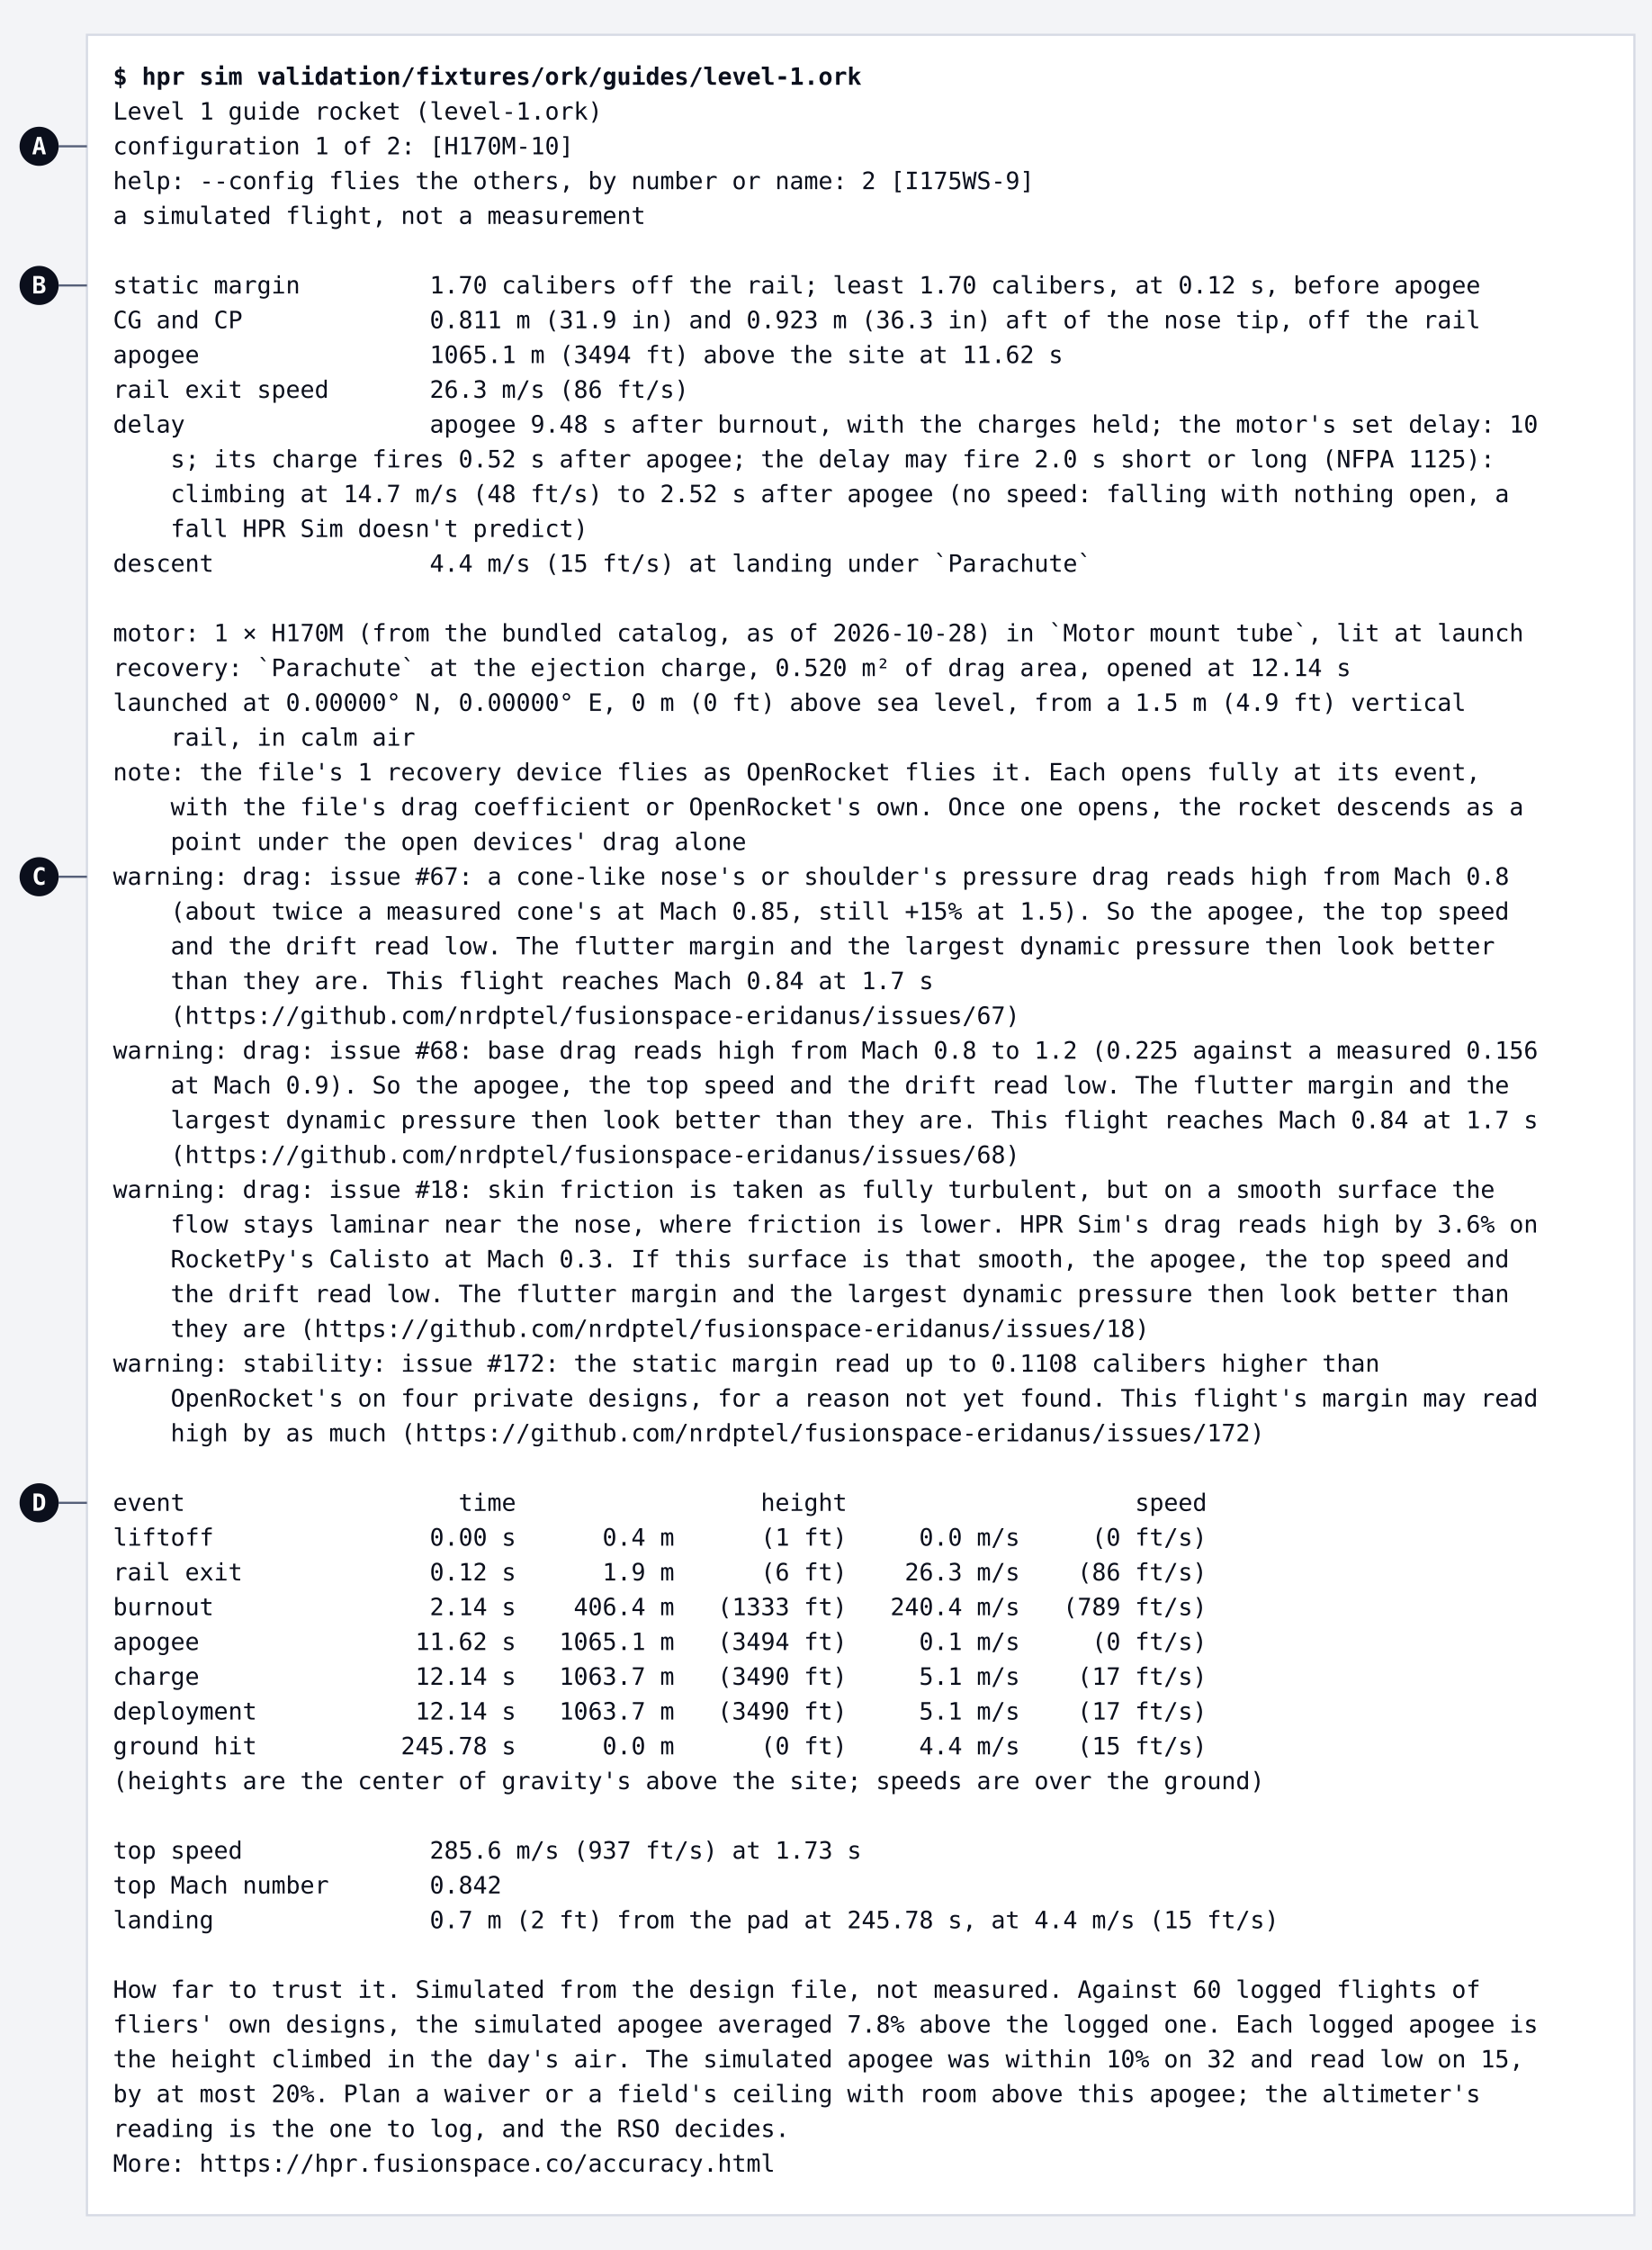
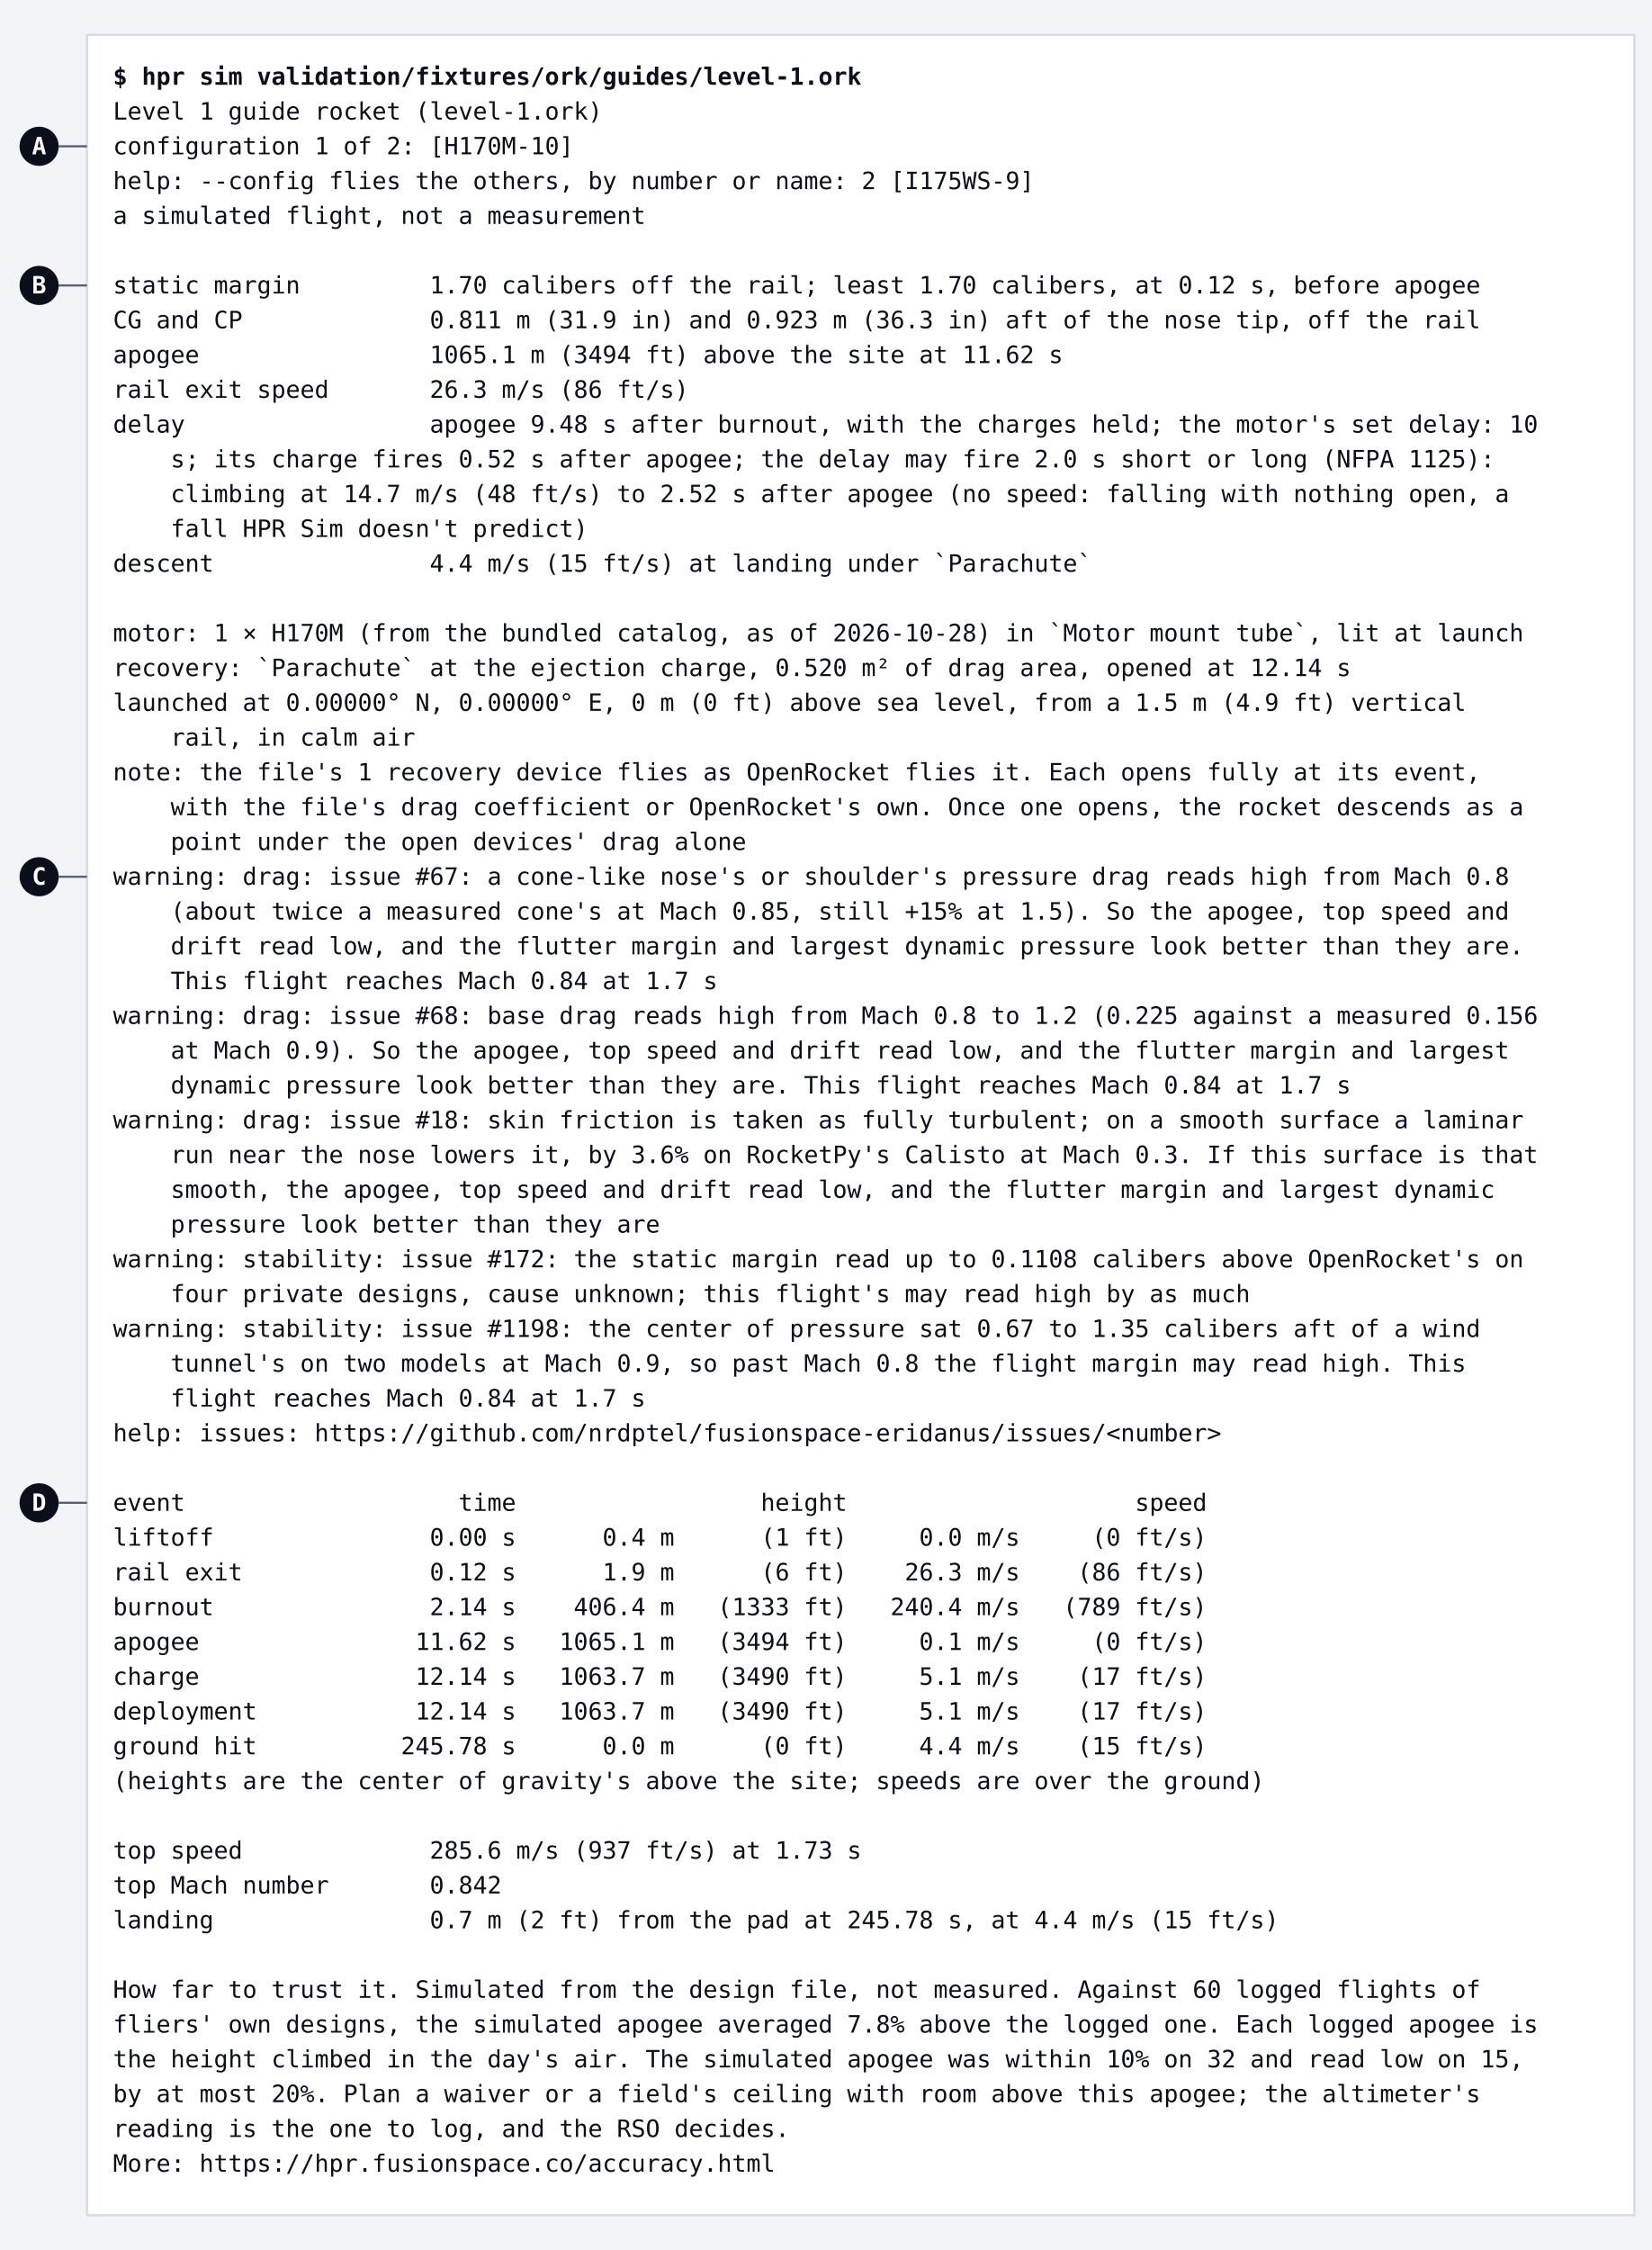
<svg xmlns="http://www.w3.org/2000/svg" width="760" height="1035" viewBox="0 0 760 1035" font-family="'Cascadia Mono', ui-monospace, Menlo, Consolas, monospace" font-size="11" role="img" aria-labelledby="title" aria-describedby="desc">
  <rect width="760" height="1035" fill="#F3F4F7" />
  <rect x="40" y="16" width="712" height="1003" fill="#FFFFFF" stroke="#D6DAE4" stroke-width="1" />
  <text x="52" y="39" xml:space="preserve" font-weight="600" fill="#0B0F1C">$ hpr sim validation/fixtures/ork/guides/level-1.ork</text>
  <text x="52" y="55" xml:space="preserve" fill="#0B0F1C">Level 1 guide rocket (level-1.ork)</text>
  <text x="52" y="71" xml:space="preserve" fill="#0B0F1C">configuration 1 of 2: [H170M-10]</text>
  <text x="52" y="87" xml:space="preserve" fill="#0B0F1C">help: --config flies the others, by number or name: 2 [I175WS-9]</text>
  <text x="52" y="103" xml:space="preserve" fill="#0B0F1C">a simulated flight, not a measurement</text>
  <text x="52" y="135" xml:space="preserve" fill="#0B0F1C">static margin         1.70 calibers off the rail; least 1.70 calibers, at 0.12 s, before apogee</text>
  <text x="52" y="151" xml:space="preserve" fill="#0B0F1C">CG and CP             0.811 m (31.9 in) and 0.923 m (36.3 in) aft of the nose tip, off the rail</text>
  <text x="52" y="167" xml:space="preserve" fill="#0B0F1C">apogee                1065.1 m (3494 ft) above the site at 11.62 s</text>
  <text x="52" y="183" xml:space="preserve" fill="#0B0F1C">rail exit speed       26.3 m/s (86 ft/s)</text>
  <text x="52" y="199" xml:space="preserve" fill="#0B0F1C">delay                 apogee 9.48 s after burnout, with the charges held; the motor's set delay: 10</text>
  <text x="52" y="215" xml:space="preserve" fill="#0B0F1C">    s; its charge fires 0.52 s after apogee; the delay may fire 2.0 s short or long (NFPA 1125):</text>
  <text x="52" y="231" xml:space="preserve" fill="#0B0F1C">    climbing at 14.7 m/s (48 ft/s) to 2.52 s after apogee (no speed: falling with nothing open, a</text>
  <text x="52" y="247" xml:space="preserve" fill="#0B0F1C">    fall HPR Sim doesn't predict)</text>
  <text x="52" y="263" xml:space="preserve" fill="#0B0F1C">descent               4.4 m/s (15 ft/s) at landing under `Parachute`</text>
  <text x="52" y="295" xml:space="preserve" fill="#0B0F1C">motor: 1 × H170M (from the bundled catalog, as of 2026-10-28) in `Motor mount tube`, lit at launch</text>
  <text x="52" y="311" xml:space="preserve" fill="#0B0F1C">recovery: `Parachute` at the ejection charge, 0.520 m² of drag area, opened at 12.14 s</text>
  <text x="52" y="327" xml:space="preserve" fill="#0B0F1C">launched at 0.00000° N, 0.00000° E, 0 m (0 ft) above sea level, from a 1.5 m (4.9 ft) vertical</text>
  <text x="52" y="343" xml:space="preserve" fill="#0B0F1C">    rail, in calm air</text>
  <text x="52" y="359" xml:space="preserve" fill="#0B0F1C">note: the file's 1 recovery device flies as OpenRocket flies it. Each opens fully at its event,</text>
  <text x="52" y="375" xml:space="preserve" fill="#0B0F1C">    with the file's drag coefficient or OpenRocket's own. Once one opens, the rocket descends as a</text>
  <text x="52" y="391" xml:space="preserve" fill="#0B0F1C">    point under the open devices' drag alone</text>
  <text x="52" y="407" xml:space="preserve" fill="#0B0F1C">warning: drag: issue #67: a cone-like nose's or shoulder's pressure drag reads high from Mach 0.8</text>
-   <text x="52" y="423" xml:space="preserve" fill="#0B0F1C">    (about twice a measured cone's at Mach 0.85, still +15% at 1.5). So the apogee, the top speed</text>
-   <text x="52" y="439" xml:space="preserve" fill="#0B0F1C">    and the drift read low. The flutter margin and the largest dynamic pressure then look better</text>
-   <text x="52" y="455" xml:space="preserve" fill="#0B0F1C">    than they are. This flight reaches Mach 0.84 at 1.7 s</text>
-   <text x="52" y="471" xml:space="preserve" fill="#0B0F1C">    (https://github.com/nrdptel/fusionspace-eridanus/issues/67)</text>
-   <text x="52" y="487" xml:space="preserve" fill="#0B0F1C">warning: drag: issue #68: base drag reads high from Mach 0.8 to 1.2 (0.225 against a measured 0.156</text>
-   <text x="52" y="503" xml:space="preserve" fill="#0B0F1C">    at Mach 0.9). So the apogee, the top speed and the drift read low. The flutter margin and the</text>
-   <text x="52" y="519" xml:space="preserve" fill="#0B0F1C">    largest dynamic pressure then look better than they are. This flight reaches Mach 0.84 at 1.7 s</text>
-   <text x="52" y="535" xml:space="preserve" fill="#0B0F1C">    (https://github.com/nrdptel/fusionspace-eridanus/issues/68)</text>
-   <text x="52" y="551" xml:space="preserve" fill="#0B0F1C">warning: drag: issue #18: skin friction is taken as fully turbulent, but on a smooth surface the</text>
-   <text x="52" y="567" xml:space="preserve" fill="#0B0F1C">    flow stays laminar near the nose, where friction is lower. HPR Sim's drag reads high by 3.6% on</text>
-   <text x="52" y="583" xml:space="preserve" fill="#0B0F1C">    RocketPy's Calisto at Mach 0.3. If this surface is that smooth, the apogee, the top speed and</text>
-   <text x="52" y="599" xml:space="preserve" fill="#0B0F1C">    the drift read low. The flutter margin and the largest dynamic pressure then look better than</text>
-   <text x="52" y="615" xml:space="preserve" fill="#0B0F1C">    they are (https://github.com/nrdptel/fusionspace-eridanus/issues/18)</text>
-   <text x="52" y="631" xml:space="preserve" fill="#0B0F1C">warning: stability: issue #172: the static margin read up to 0.1108 calibers higher than</text>
-   <text x="52" y="647" xml:space="preserve" fill="#0B0F1C">    OpenRocket's on four private designs, for a reason not yet found. This flight's margin may read</text>
-   <text x="52" y="663" xml:space="preserve" fill="#0B0F1C">    high by as much (https://github.com/nrdptel/fusionspace-eridanus/issues/172)</text>
+   <text x="52" y="423" xml:space="preserve" fill="#0B0F1C">    (about twice a measured cone's at Mach 0.85, still +15% at 1.5). So the apogee, top speed and</text>
+   <text x="52" y="439" xml:space="preserve" fill="#0B0F1C">    drift read low, and the flutter margin and largest dynamic pressure look better than they are.</text>
+   <text x="52" y="455" xml:space="preserve" fill="#0B0F1C">    This flight reaches Mach 0.84 at 1.7 s</text>
+   <text x="52" y="471" xml:space="preserve" fill="#0B0F1C">warning: drag: issue #68: base drag reads high from Mach 0.8 to 1.2 (0.225 against a measured 0.156</text>
+   <text x="52" y="487" xml:space="preserve" fill="#0B0F1C">    at Mach 0.9). So the apogee, top speed and drift read low, and the flutter margin and largest</text>
+   <text x="52" y="503" xml:space="preserve" fill="#0B0F1C">    dynamic pressure look better than they are. This flight reaches Mach 0.84 at 1.7 s</text>
+   <text x="52" y="519" xml:space="preserve" fill="#0B0F1C">warning: drag: issue #18: skin friction is taken as fully turbulent; on a smooth surface a laminar</text>
+   <text x="52" y="535" xml:space="preserve" fill="#0B0F1C">    run near the nose lowers it, by 3.6% on RocketPy's Calisto at Mach 0.3. If this surface is that</text>
+   <text x="52" y="551" xml:space="preserve" fill="#0B0F1C">    smooth, the apogee, top speed and drift read low, and the flutter margin and largest dynamic</text>
+   <text x="52" y="567" xml:space="preserve" fill="#0B0F1C">    pressure look better than they are</text>
+   <text x="52" y="583" xml:space="preserve" fill="#0B0F1C">warning: stability: issue #172: the static margin read up to 0.1108 calibers above OpenRocket's on</text>
+   <text x="52" y="599" xml:space="preserve" fill="#0B0F1C">    four private designs, cause unknown; this flight's may read high by as much</text>
+   <text x="52" y="615" xml:space="preserve" fill="#0B0F1C">warning: stability: issue #1198: the center of pressure sat 0.67 to 1.35 calibers aft of a wind</text>
+   <text x="52" y="631" xml:space="preserve" fill="#0B0F1C">    tunnel's on two models at Mach 0.9, so past Mach 0.8 the flight margin may read high. This</text>
+   <text x="52" y="647" xml:space="preserve" fill="#0B0F1C">    flight reaches Mach 0.84 at 1.7 s</text>
+   <text x="52" y="663" xml:space="preserve" fill="#0B0F1C">help: issues: https://github.com/nrdptel/fusionspace-eridanus/issues/&lt;number&gt;</text>
  <text x="52" y="695" xml:space="preserve" fill="#0B0F1C">event                   time                 height                    speed</text>
  <text x="52" y="711" xml:space="preserve" fill="#0B0F1C">liftoff               0.00 s      0.4 m      (1 ft)     0.0 m/s     (0 ft/s)</text>
  <text x="52" y="727" xml:space="preserve" fill="#0B0F1C">rail exit             0.12 s      1.9 m      (6 ft)    26.3 m/s    (86 ft/s)</text>
  <text x="52" y="743" xml:space="preserve" fill="#0B0F1C">burnout               2.14 s    406.4 m   (1333 ft)   240.4 m/s   (789 ft/s)</text>
  <text x="52" y="759" xml:space="preserve" fill="#0B0F1C">apogee               11.62 s   1065.1 m   (3494 ft)     0.1 m/s     (0 ft/s)</text>
  <text x="52" y="775" xml:space="preserve" fill="#0B0F1C">charge               12.14 s   1063.7 m   (3490 ft)     5.1 m/s    (17 ft/s)</text>
  <text x="52" y="791" xml:space="preserve" fill="#0B0F1C">deployment           12.14 s   1063.7 m   (3490 ft)     5.1 m/s    (17 ft/s)</text>
  <text x="52" y="807" xml:space="preserve" fill="#0B0F1C">ground hit          245.78 s      0.0 m      (0 ft)     4.4 m/s    (15 ft/s)</text>
  <text x="52" y="823" xml:space="preserve" fill="#0B0F1C">(heights are the center of gravity's above the site; speeds are over the ground)</text>
  <text x="52" y="855" xml:space="preserve" fill="#0B0F1C">top speed             285.6 m/s (937 ft/s) at 1.73 s</text>
  <text x="52" y="871" xml:space="preserve" fill="#0B0F1C">top Mach number       0.842</text>
  <text x="52" y="887" xml:space="preserve" fill="#0B0F1C">landing               0.7 m (2 ft) from the pad at 245.78 s, at 4.4 m/s (15 ft/s)</text>
  <text x="52" y="919" xml:space="preserve" fill="#0B0F1C">How far to trust it. Simulated from the design file, not measured. Against 60 logged flights of</text>
  <text x="52" y="935" xml:space="preserve" fill="#0B0F1C">fliers' own designs, the simulated apogee averaged 7.8% above the logged one. Each logged apogee is</text>
  <text x="52" y="951" xml:space="preserve" fill="#0B0F1C">the height climbed in the day's air. The simulated apogee was within 10% on 32 and read low on 15,</text>
  <text x="52" y="967" xml:space="preserve" fill="#0B0F1C">by at most 20%. Plan a waiver or a field's ceiling with room above this apogee; the altimeter's</text>
  <text x="52" y="983" xml:space="preserve" fill="#0B0F1C">reading is the one to log, and the RSO decides.</text>
  <text x="52" y="999" xml:space="preserve" fill="#0B0F1C">More: https://hpr.fusionspace.co/accuracy.html</text>
  <line x1="27" y1="67.3" x2="40" y2="67.3" stroke="#566079" stroke-width="1" />
  <circle cx="18" cy="67.3" r="9" fill="#0B0F1C" />
  <text x="18" y="71.0" text-anchor="middle" font-weight="600" fill="#FFFFFF">A</text>
  <line x1="27" y1="131.3" x2="40" y2="131.3" stroke="#566079" stroke-width="1" />
  <circle cx="18" cy="131.3" r="9" fill="#0B0F1C" />
  <text x="18" y="135.0" text-anchor="middle" font-weight="600" fill="#FFFFFF">B</text>
  <line x1="27" y1="403.3" x2="40" y2="403.3" stroke="#566079" stroke-width="1" />
  <circle cx="18" cy="403.3" r="9" fill="#0B0F1C" />
  <text x="18" y="407.0" text-anchor="middle" font-weight="600" fill="#FFFFFF">C</text>
  <line x1="27" y1="691.3" x2="40" y2="691.3" stroke="#566079" stroke-width="1" />
  <circle cx="18" cy="691.3" r="9" fill="#0B0F1C" />
  <text x="18" y="695.0" text-anchor="middle" font-weight="600" fill="#FFFFFF">D</text>
</svg>
